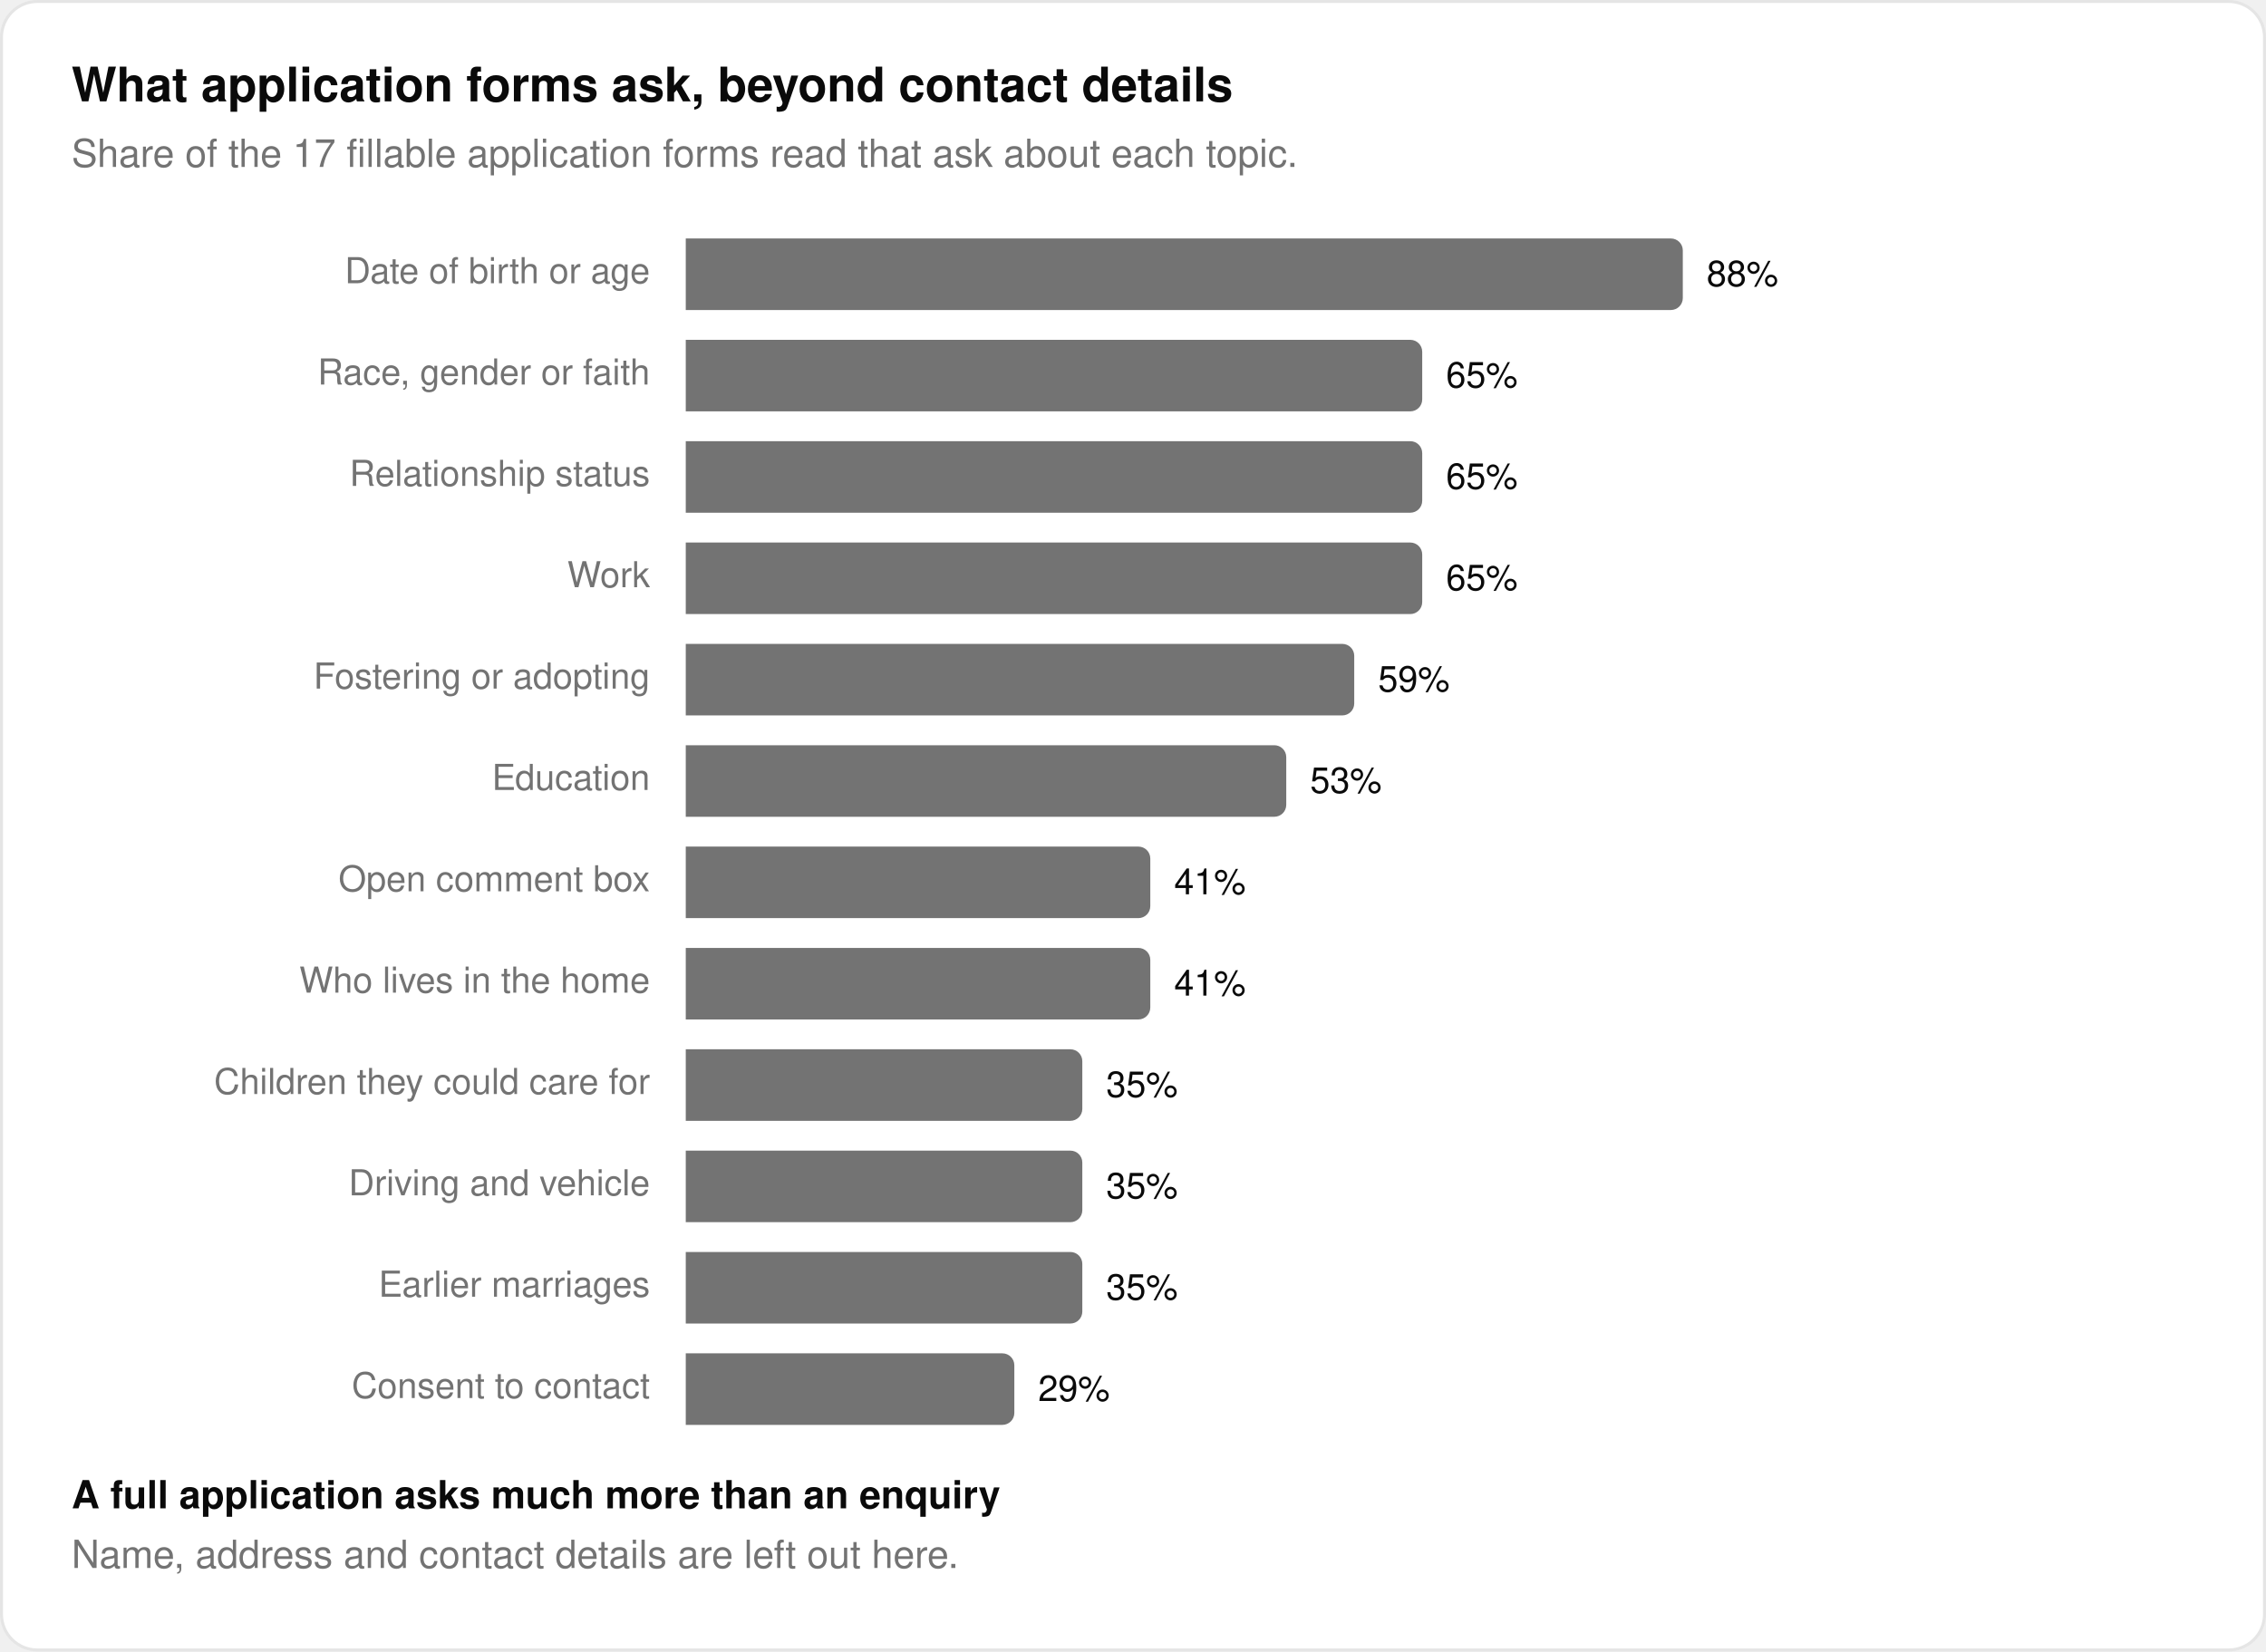
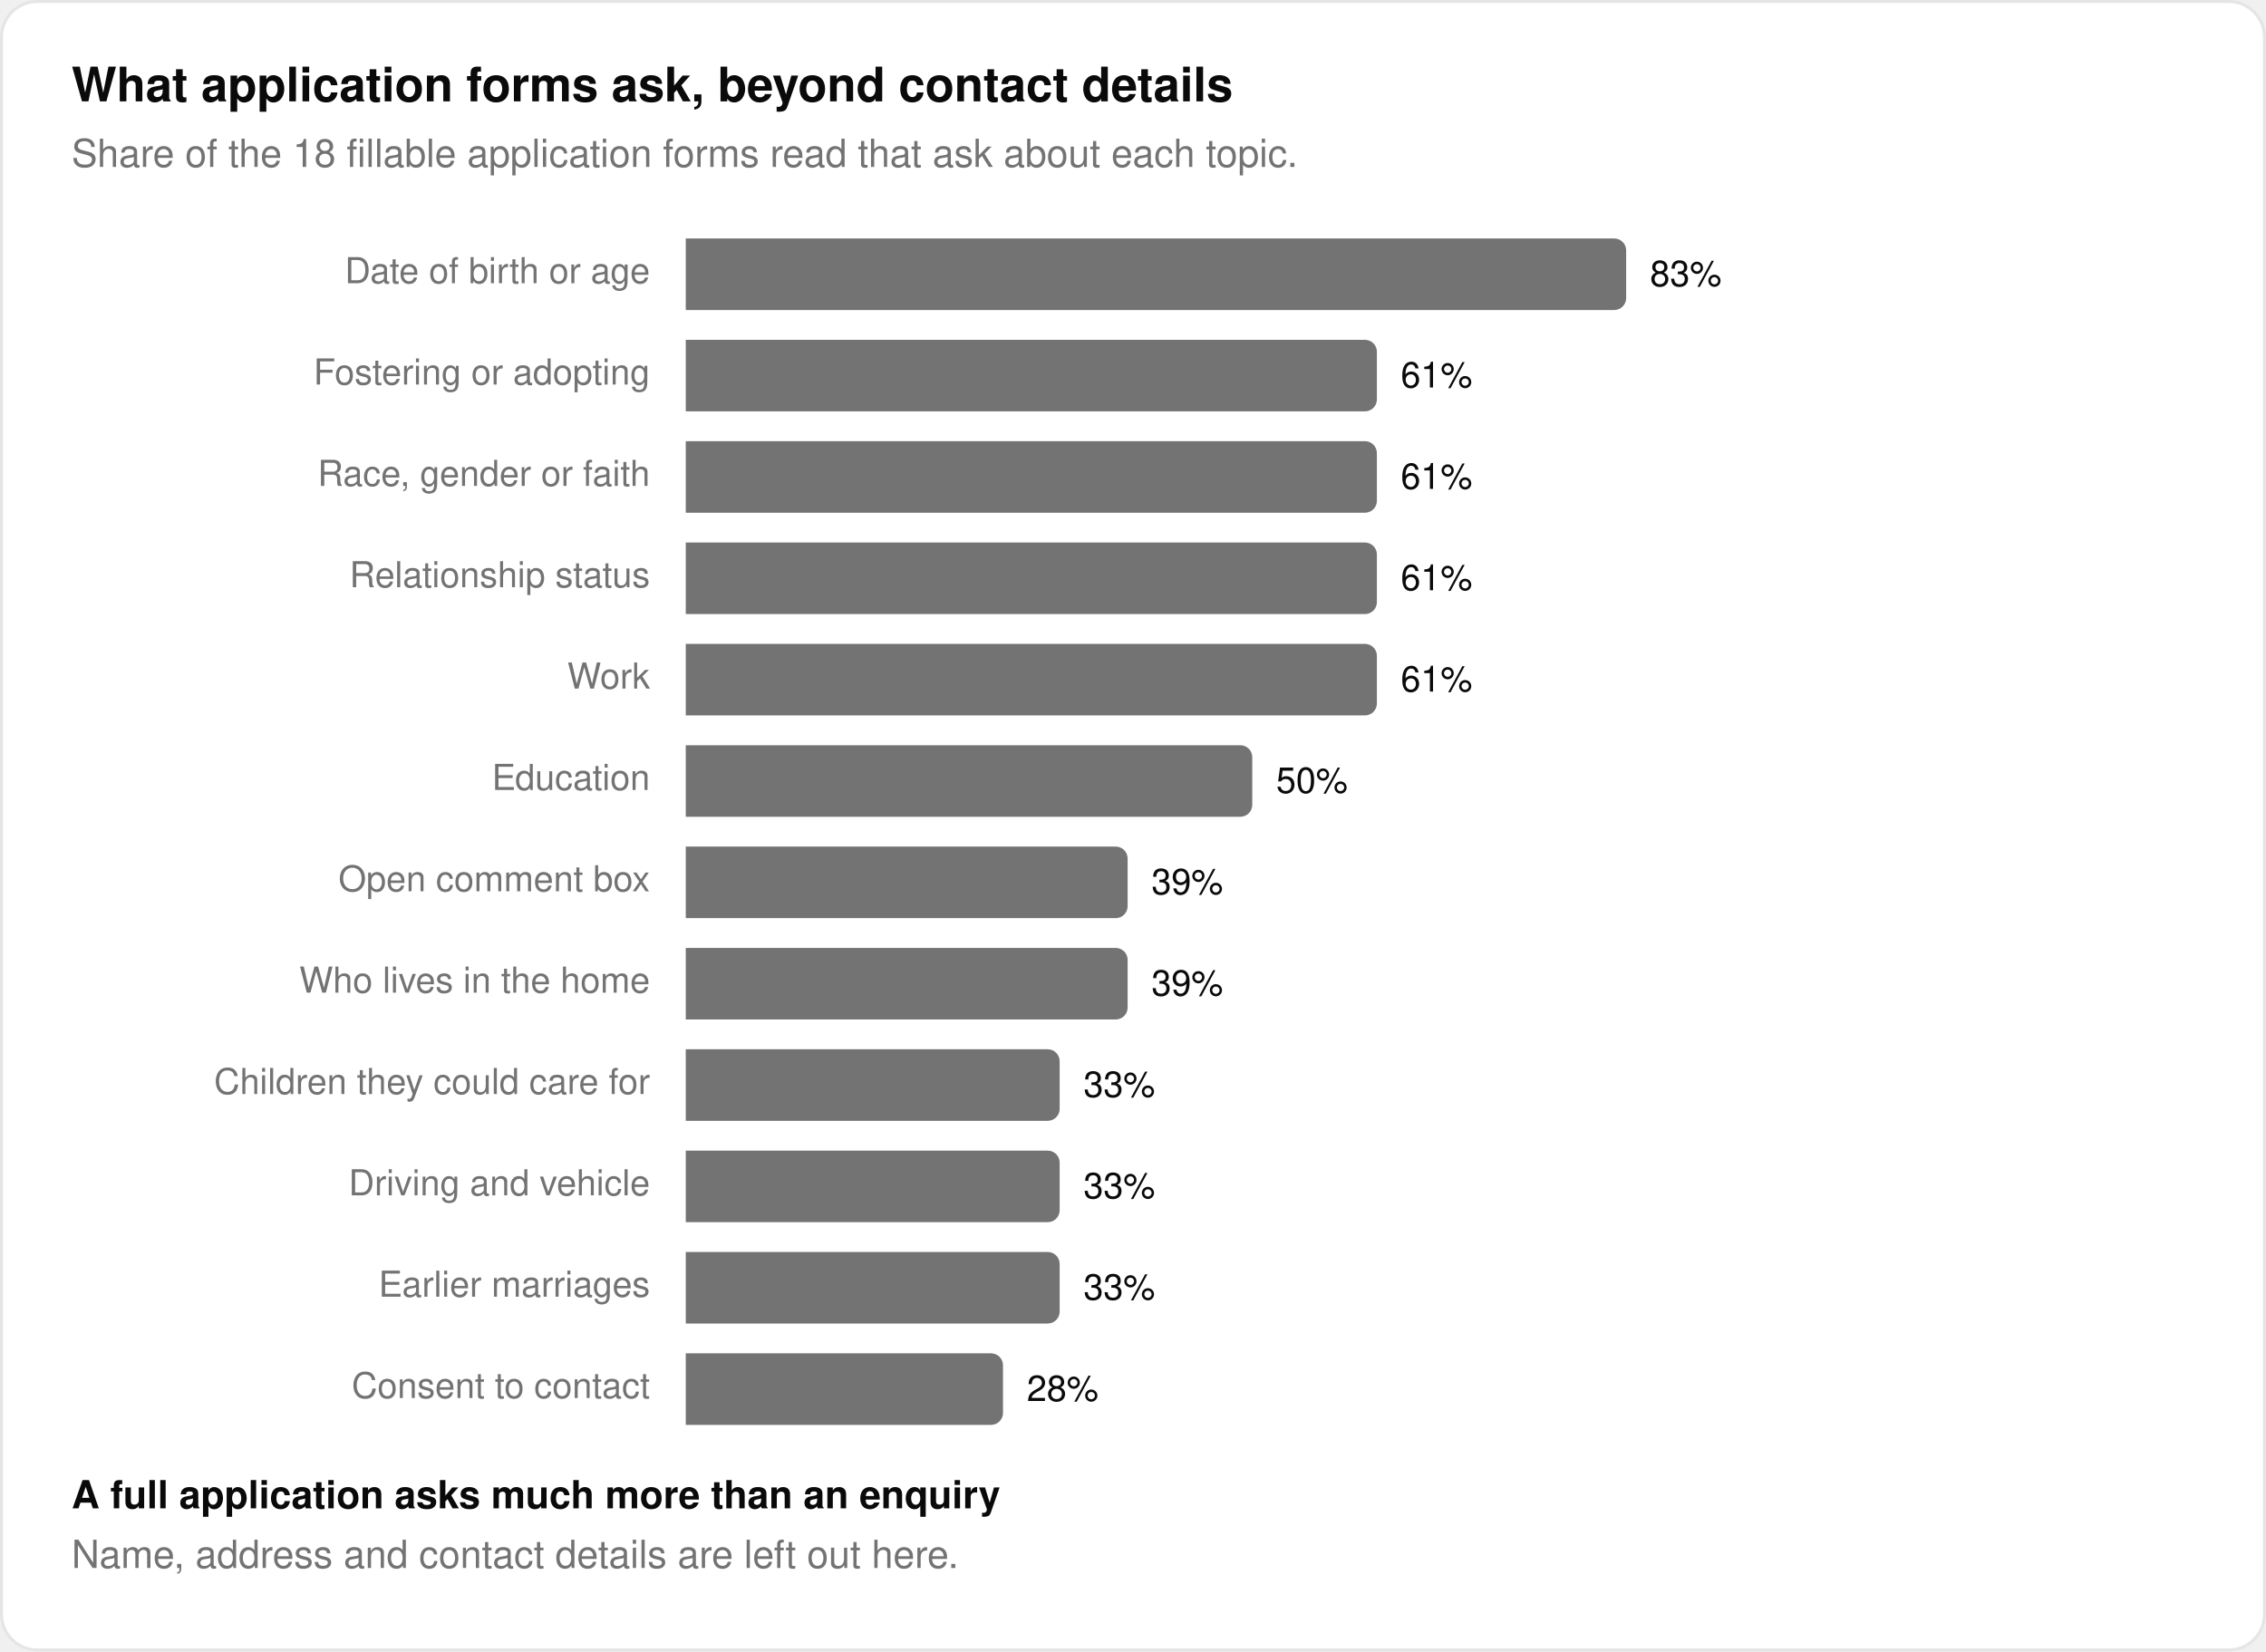
<svg xmlns="http://www.w3.org/2000/svg" viewBox="0 0 760 554" width="760" height="554" role="img" aria-label="What application forms ask, beyond contact details">
  <style>
.card{fill:#ffffff;stroke:#e5e5e5}.t1{fill:#0a0a0a}.t2{fill:#737373}.grid{stroke:#e5e5e5}.base{stroke:#e5e5e5}
.s1{fill:#737373}.st{fill:#171717}.stx{fill:#fafafa}.co{fill:#737373}.cox{fill:#ffffff}
.hy{fill:#f5f5f5;stroke:#737373}.hyx{fill:#0a0a0a}
.o1{fill:#d4d4d4}.o2{fill:#737373}.o4{fill:#171717}.ox{fill:#fafafa}
text{font-family:"Geist","Geist Variable",-apple-system,BlinkMacSystemFont,"Segoe UI",Helvetica,Arial,sans-serif}
@media (prefers-color-scheme:dark){
.card{fill:#171717;stroke:#2e2e2e}.t1{fill:#fafafa}.t2{fill:#a1a1a1}.grid{stroke:#2e2e2e}.base{stroke:#2e2e2e}
.st{fill:#e5e5e5}.stx{fill:#171717}.hy{fill:#262626;stroke:#a1a1a1}.hyx{fill:#fafafa}
.o1{fill:#404040}.o4{fill:#e5e5e5}.ox{fill:#171717}}
</style>
  <rect class="card" x="0.5" y="0.5" width="759" height="553" rx="12" stroke-width="1" />
  <text x="24" y="34" class="t1" font-size="16" text-anchor="start" font-weight="600">What application forms ask, beyond contact details</text>
-   <text x="24" y="56" class="t2" font-size="13" text-anchor="start" font-weight="400">Share of the 17 fillable application forms read that ask about each topic.</text>
+   <text x="24" y="56" class="t2" font-size="13" text-anchor="start" font-weight="400">Share of the 18 fillable application forms read that ask about each topic.</text>
  <text x="218" y="95" class="t2" font-size="12" text-anchor="end" font-weight="400">Date of birth or age</text>
-   <path class="s1" d="M230,80 h330.4 a4,4 0 0 1 4,4 v16.0 a4,4 0 0 1 -4,4 h-330.4 z" />
-   <text x="572.4" y="96" class="t1" font-size="12" text-anchor="start" font-weight="500">88%</text>
-   <text x="218" y="129" class="t2" font-size="12" text-anchor="end" font-weight="400">Race, gender or faith</text>
-   <path class="s1" d="M230,114 h243.0 a4,4 0 0 1 4,4 v16.0 a4,4 0 0 1 -4,4 h-243.0 z" />
-   <text x="485.0" y="130" class="t1" font-size="12" text-anchor="start" font-weight="500">65%</text>
-   <text x="218" y="163" class="t2" font-size="12" text-anchor="end" font-weight="400">Relationship status</text>
-   <path class="s1" d="M230,148 h243.0 a4,4 0 0 1 4,4 v16.0 a4,4 0 0 1 -4,4 h-243.0 z" />
-   <text x="485.0" y="164" class="t1" font-size="12" text-anchor="start" font-weight="500">65%</text>
-   <text x="218" y="197" class="t2" font-size="12" text-anchor="end" font-weight="400">Work</text>
-   <path class="s1" d="M230,182 h243.0 a4,4 0 0 1 4,4 v16.0 a4,4 0 0 1 -4,4 h-243.0 z" />
-   <text x="485.0" y="198" class="t1" font-size="12" text-anchor="start" font-weight="500">65%</text>
-   <text x="218" y="231" class="t2" font-size="12" text-anchor="end" font-weight="400">Fostering or adopting</text>
-   <path class="s1" d="M230,216 h220.2 a4,4 0 0 1 4,4 v16.0 a4,4 0 0 1 -4,4 h-220.2 z" />
-   <text x="462.2" y="232" class="t1" font-size="12" text-anchor="start" font-weight="500">59%</text>
+   <path class="s1" d="M230,80 h311.4 a4,4 0 0 1 4,4 v16.0 a4,4 0 0 1 -4,4 h-311.4 z" />
+   <text x="553.4" y="96" class="t1" font-size="12" text-anchor="start" font-weight="500">83%</text>
+   <text x="218" y="129" class="t2" font-size="12" text-anchor="end" font-weight="400">Fostering or adopting</text>
+   <path class="s1" d="M230,114 h227.8 a4,4 0 0 1 4,4 v16.0 a4,4 0 0 1 -4,4 h-227.8 z" />
+   <text x="469.8" y="130" class="t1" font-size="12" text-anchor="start" font-weight="500">61%</text>
+   <text x="218" y="163" class="t2" font-size="12" text-anchor="end" font-weight="400">Race, gender or faith</text>
+   <path class="s1" d="M230,148 h227.8 a4,4 0 0 1 4,4 v16.0 a4,4 0 0 1 -4,4 h-227.8 z" />
+   <text x="469.8" y="164" class="t1" font-size="12" text-anchor="start" font-weight="500">61%</text>
+   <text x="218" y="197" class="t2" font-size="12" text-anchor="end" font-weight="400">Relationship status</text>
+   <path class="s1" d="M230,182 h227.8 a4,4 0 0 1 4,4 v16.0 a4,4 0 0 1 -4,4 h-227.8 z" />
+   <text x="469.8" y="198" class="t1" font-size="12" text-anchor="start" font-weight="500">61%</text>
+   <text x="218" y="231" class="t2" font-size="12" text-anchor="end" font-weight="400">Work</text>
+   <path class="s1" d="M230,216 h227.8 a4,4 0 0 1 4,4 v16.0 a4,4 0 0 1 -4,4 h-227.8 z" />
+   <text x="469.8" y="232" class="t1" font-size="12" text-anchor="start" font-weight="500">61%</text>
  <text x="218" y="265" class="t2" font-size="12" text-anchor="end" font-weight="400">Education</text>
-   <path class="s1" d="M230,250 h197.4 a4,4 0 0 1 4,4 v16.0 a4,4 0 0 1 -4,4 h-197.4 z" />
-   <text x="439.4" y="266" class="t1" font-size="12" text-anchor="start" font-weight="500">53%</text>
+   <path class="s1" d="M230,250 h186.0 a4,4 0 0 1 4,4 v16.0 a4,4 0 0 1 -4,4 h-186.0 z" />
+   <text x="428.0" y="266" class="t1" font-size="12" text-anchor="start" font-weight="500">50%</text>
  <text x="218" y="299" class="t2" font-size="12" text-anchor="end" font-weight="400">Open comment box</text>
-   <path class="s1" d="M230,284 h151.8 a4,4 0 0 1 4,4 v16.0 a4,4 0 0 1 -4,4 h-151.8 z" />
-   <text x="393.8" y="300" class="t1" font-size="12" text-anchor="start" font-weight="500">41%</text>
+   <path class="s1" d="M230,284 h144.2 a4,4 0 0 1 4,4 v16.0 a4,4 0 0 1 -4,4 h-144.2 z" />
+   <text x="386.2" y="300" class="t1" font-size="12" text-anchor="start" font-weight="500">39%</text>
  <text x="218" y="333" class="t2" font-size="12" text-anchor="end" font-weight="400">Who lives in the home</text>
-   <path class="s1" d="M230,318 h151.8 a4,4 0 0 1 4,4 v16.0 a4,4 0 0 1 -4,4 h-151.8 z" />
-   <text x="393.8" y="334" class="t1" font-size="12" text-anchor="start" font-weight="500">41%</text>
+   <path class="s1" d="M230,318 h144.2 a4,4 0 0 1 4,4 v16.0 a4,4 0 0 1 -4,4 h-144.2 z" />
+   <text x="386.2" y="334" class="t1" font-size="12" text-anchor="start" font-weight="500">39%</text>
  <text x="218" y="367" class="t2" font-size="12" text-anchor="end" font-weight="400">Children they could care for</text>
-   <path class="s1" d="M230,352 h129.0 a4,4 0 0 1 4,4 v16.0 a4,4 0 0 1 -4,4 h-129.0 z" />
-   <text x="371.0" y="368" class="t1" font-size="12" text-anchor="start" font-weight="500">35%</text>
+   <path class="s1" d="M230,352 h121.4 a4,4 0 0 1 4,4 v16.0 a4,4 0 0 1 -4,4 h-121.4 z" />
+   <text x="363.4" y="368" class="t1" font-size="12" text-anchor="start" font-weight="500">33%</text>
  <text x="218" y="401" class="t2" font-size="12" text-anchor="end" font-weight="400">Driving and vehicle</text>
-   <path class="s1" d="M230,386 h129.0 a4,4 0 0 1 4,4 v16.0 a4,4 0 0 1 -4,4 h-129.0 z" />
-   <text x="371.0" y="402" class="t1" font-size="12" text-anchor="start" font-weight="500">35%</text>
+   <path class="s1" d="M230,386 h121.4 a4,4 0 0 1 4,4 v16.0 a4,4 0 0 1 -4,4 h-121.4 z" />
+   <text x="363.4" y="402" class="t1" font-size="12" text-anchor="start" font-weight="500">33%</text>
  <text x="218" y="435" class="t2" font-size="12" text-anchor="end" font-weight="400">Earlier marriages</text>
-   <path class="s1" d="M230,420 h129.0 a4,4 0 0 1 4,4 v16.0 a4,4 0 0 1 -4,4 h-129.0 z" />
-   <text x="371.0" y="436" class="t1" font-size="12" text-anchor="start" font-weight="500">35%</text>
+   <path class="s1" d="M230,420 h121.4 a4,4 0 0 1 4,4 v16.0 a4,4 0 0 1 -4,4 h-121.4 z" />
+   <text x="363.4" y="436" class="t1" font-size="12" text-anchor="start" font-weight="500">33%</text>
  <text x="218" y="469" class="t2" font-size="12" text-anchor="end" font-weight="400">Consent to contact</text>
-   <path class="s1" d="M230,454 h106.2 a4,4 0 0 1 4,4 v16.0 a4,4 0 0 1 -4,4 h-106.2 z" />
-   <text x="348.2" y="470" class="t1" font-size="12" text-anchor="start" font-weight="500">29%</text>
+   <path class="s1" d="M230,454 h102.4 a4,4 0 0 1 4,4 v16.0 a4,4 0 0 1 -4,4 h-102.4 z" />
+   <text x="344.4" y="470" class="t1" font-size="12" text-anchor="start" font-weight="500">28%</text>
  <text x="24" y="506" class="t1" font-size="13" text-anchor="start" font-weight="600">A full application asks much more than an enquiry</text>
  <text x="24" y="526" class="t2" font-size="13" text-anchor="start" font-weight="400">Name, address and contact details are left out here.</text>
</svg>
